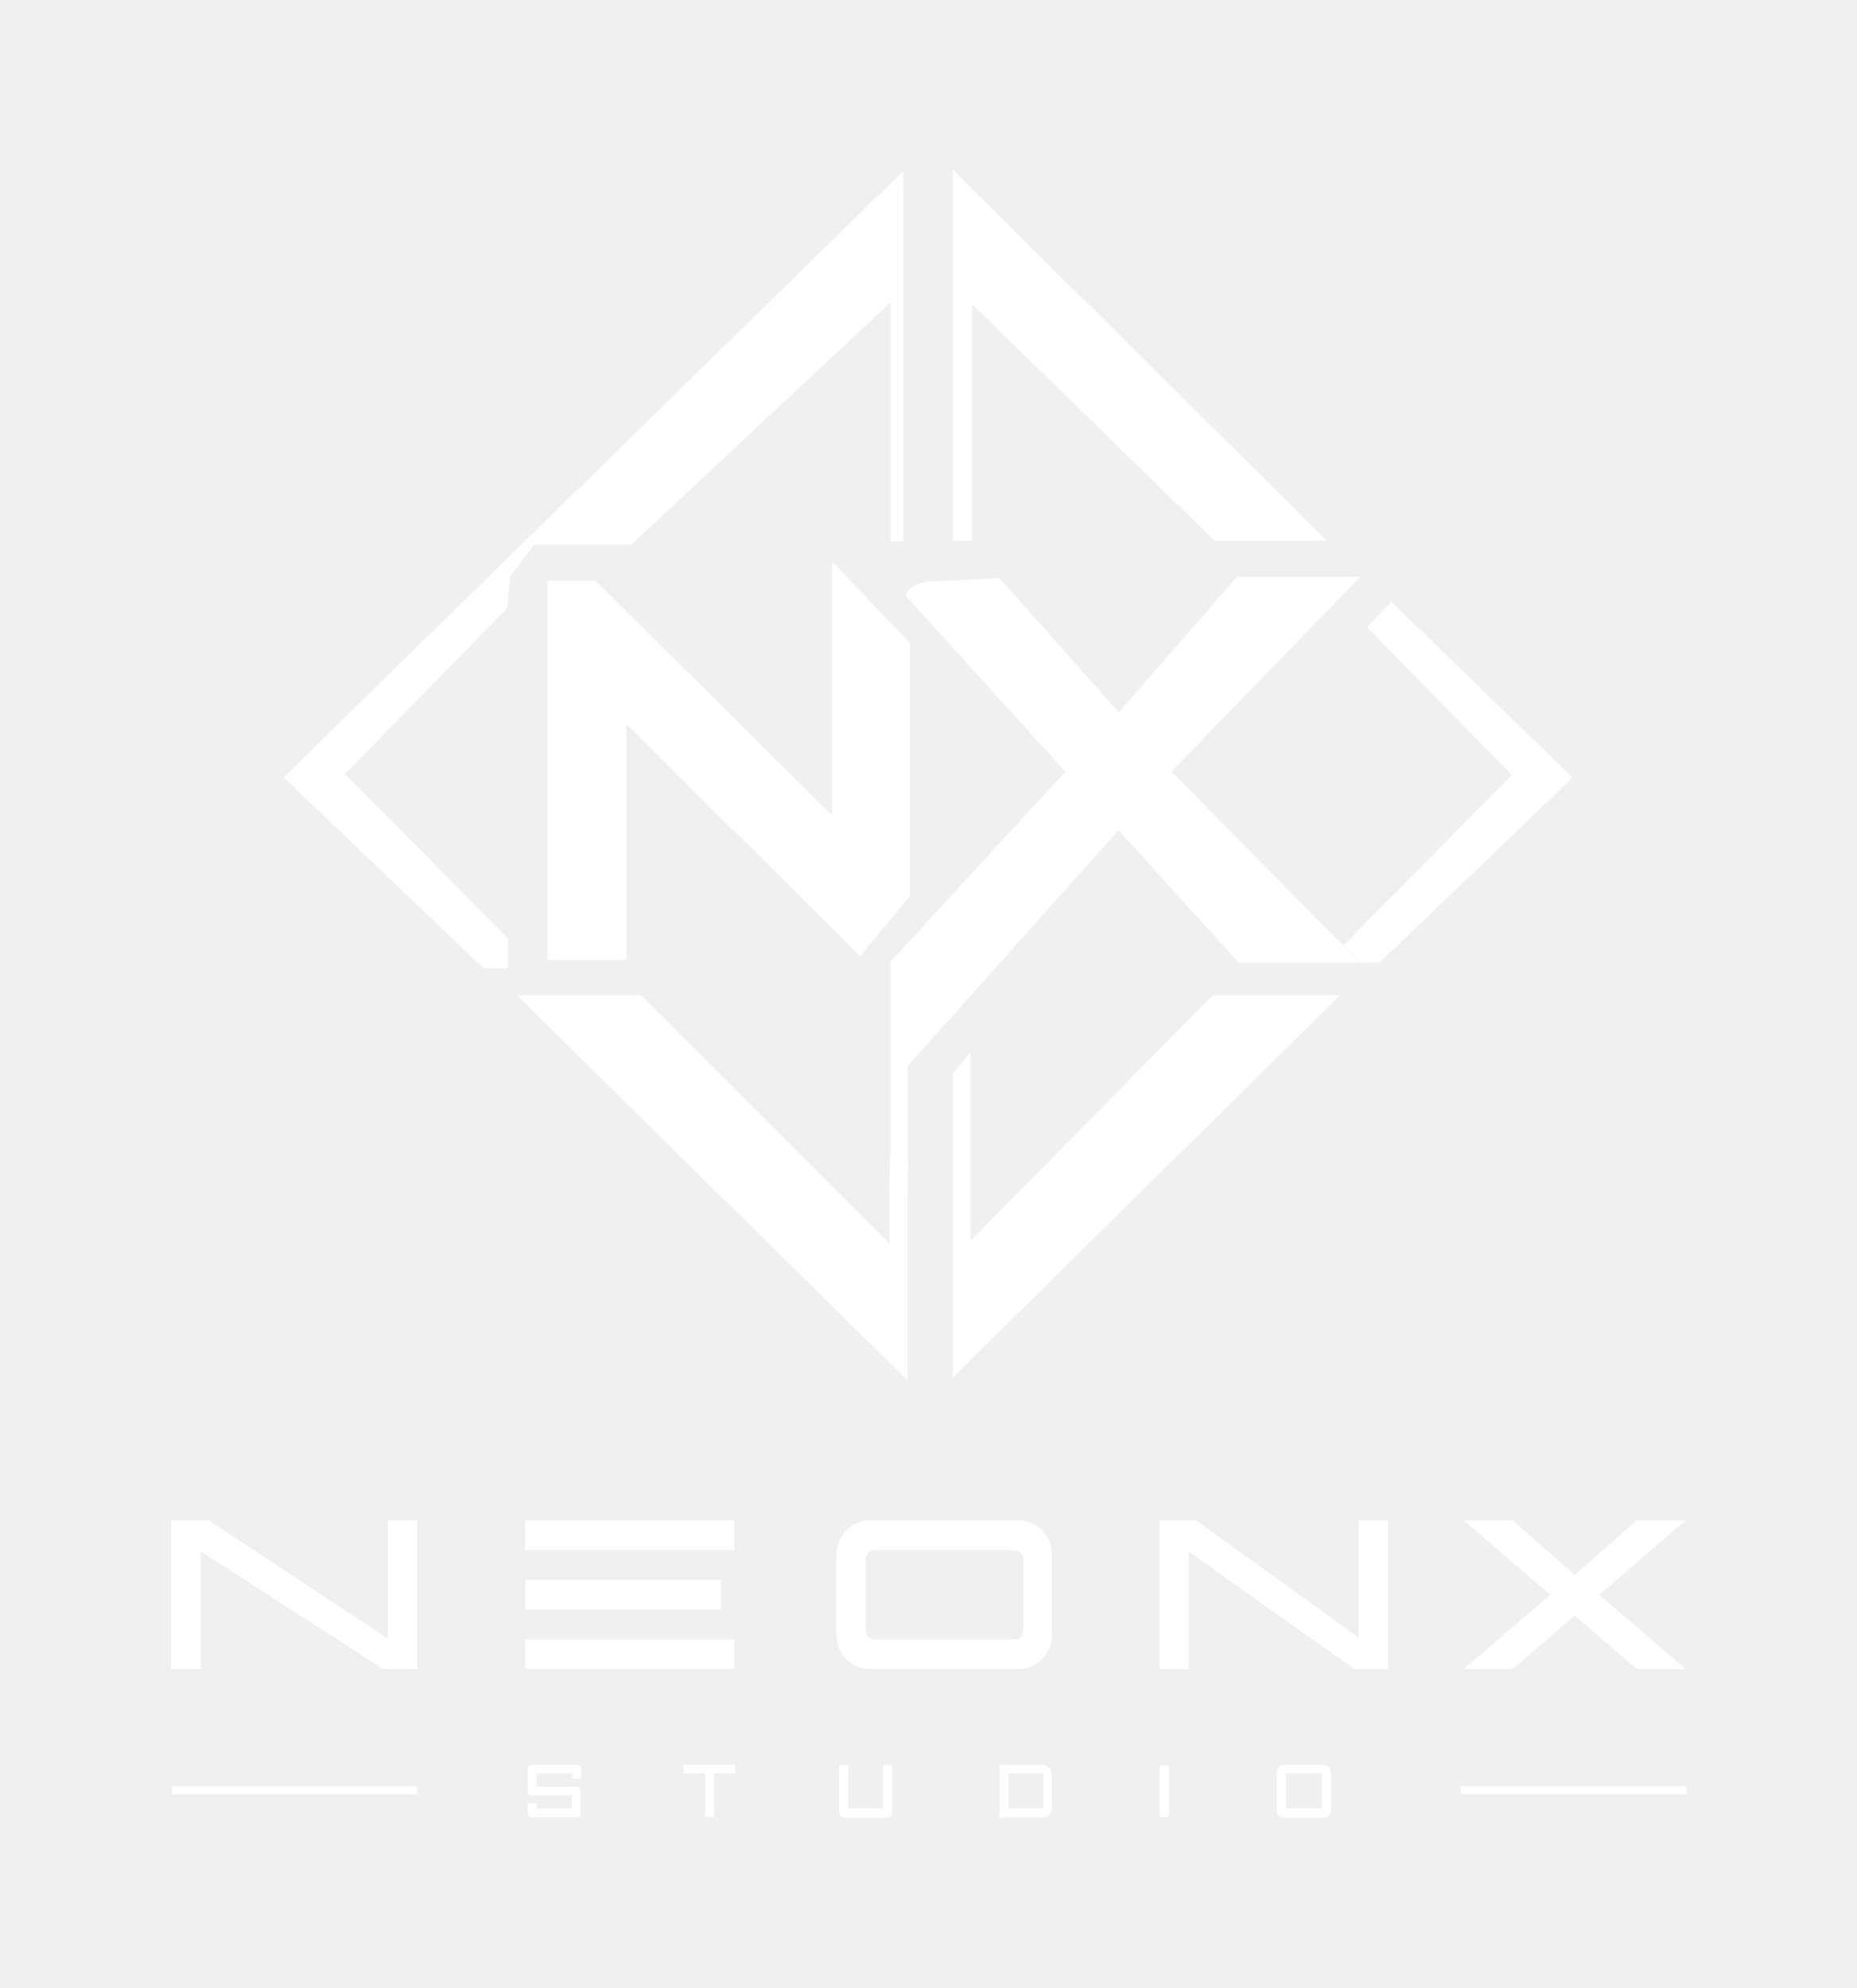
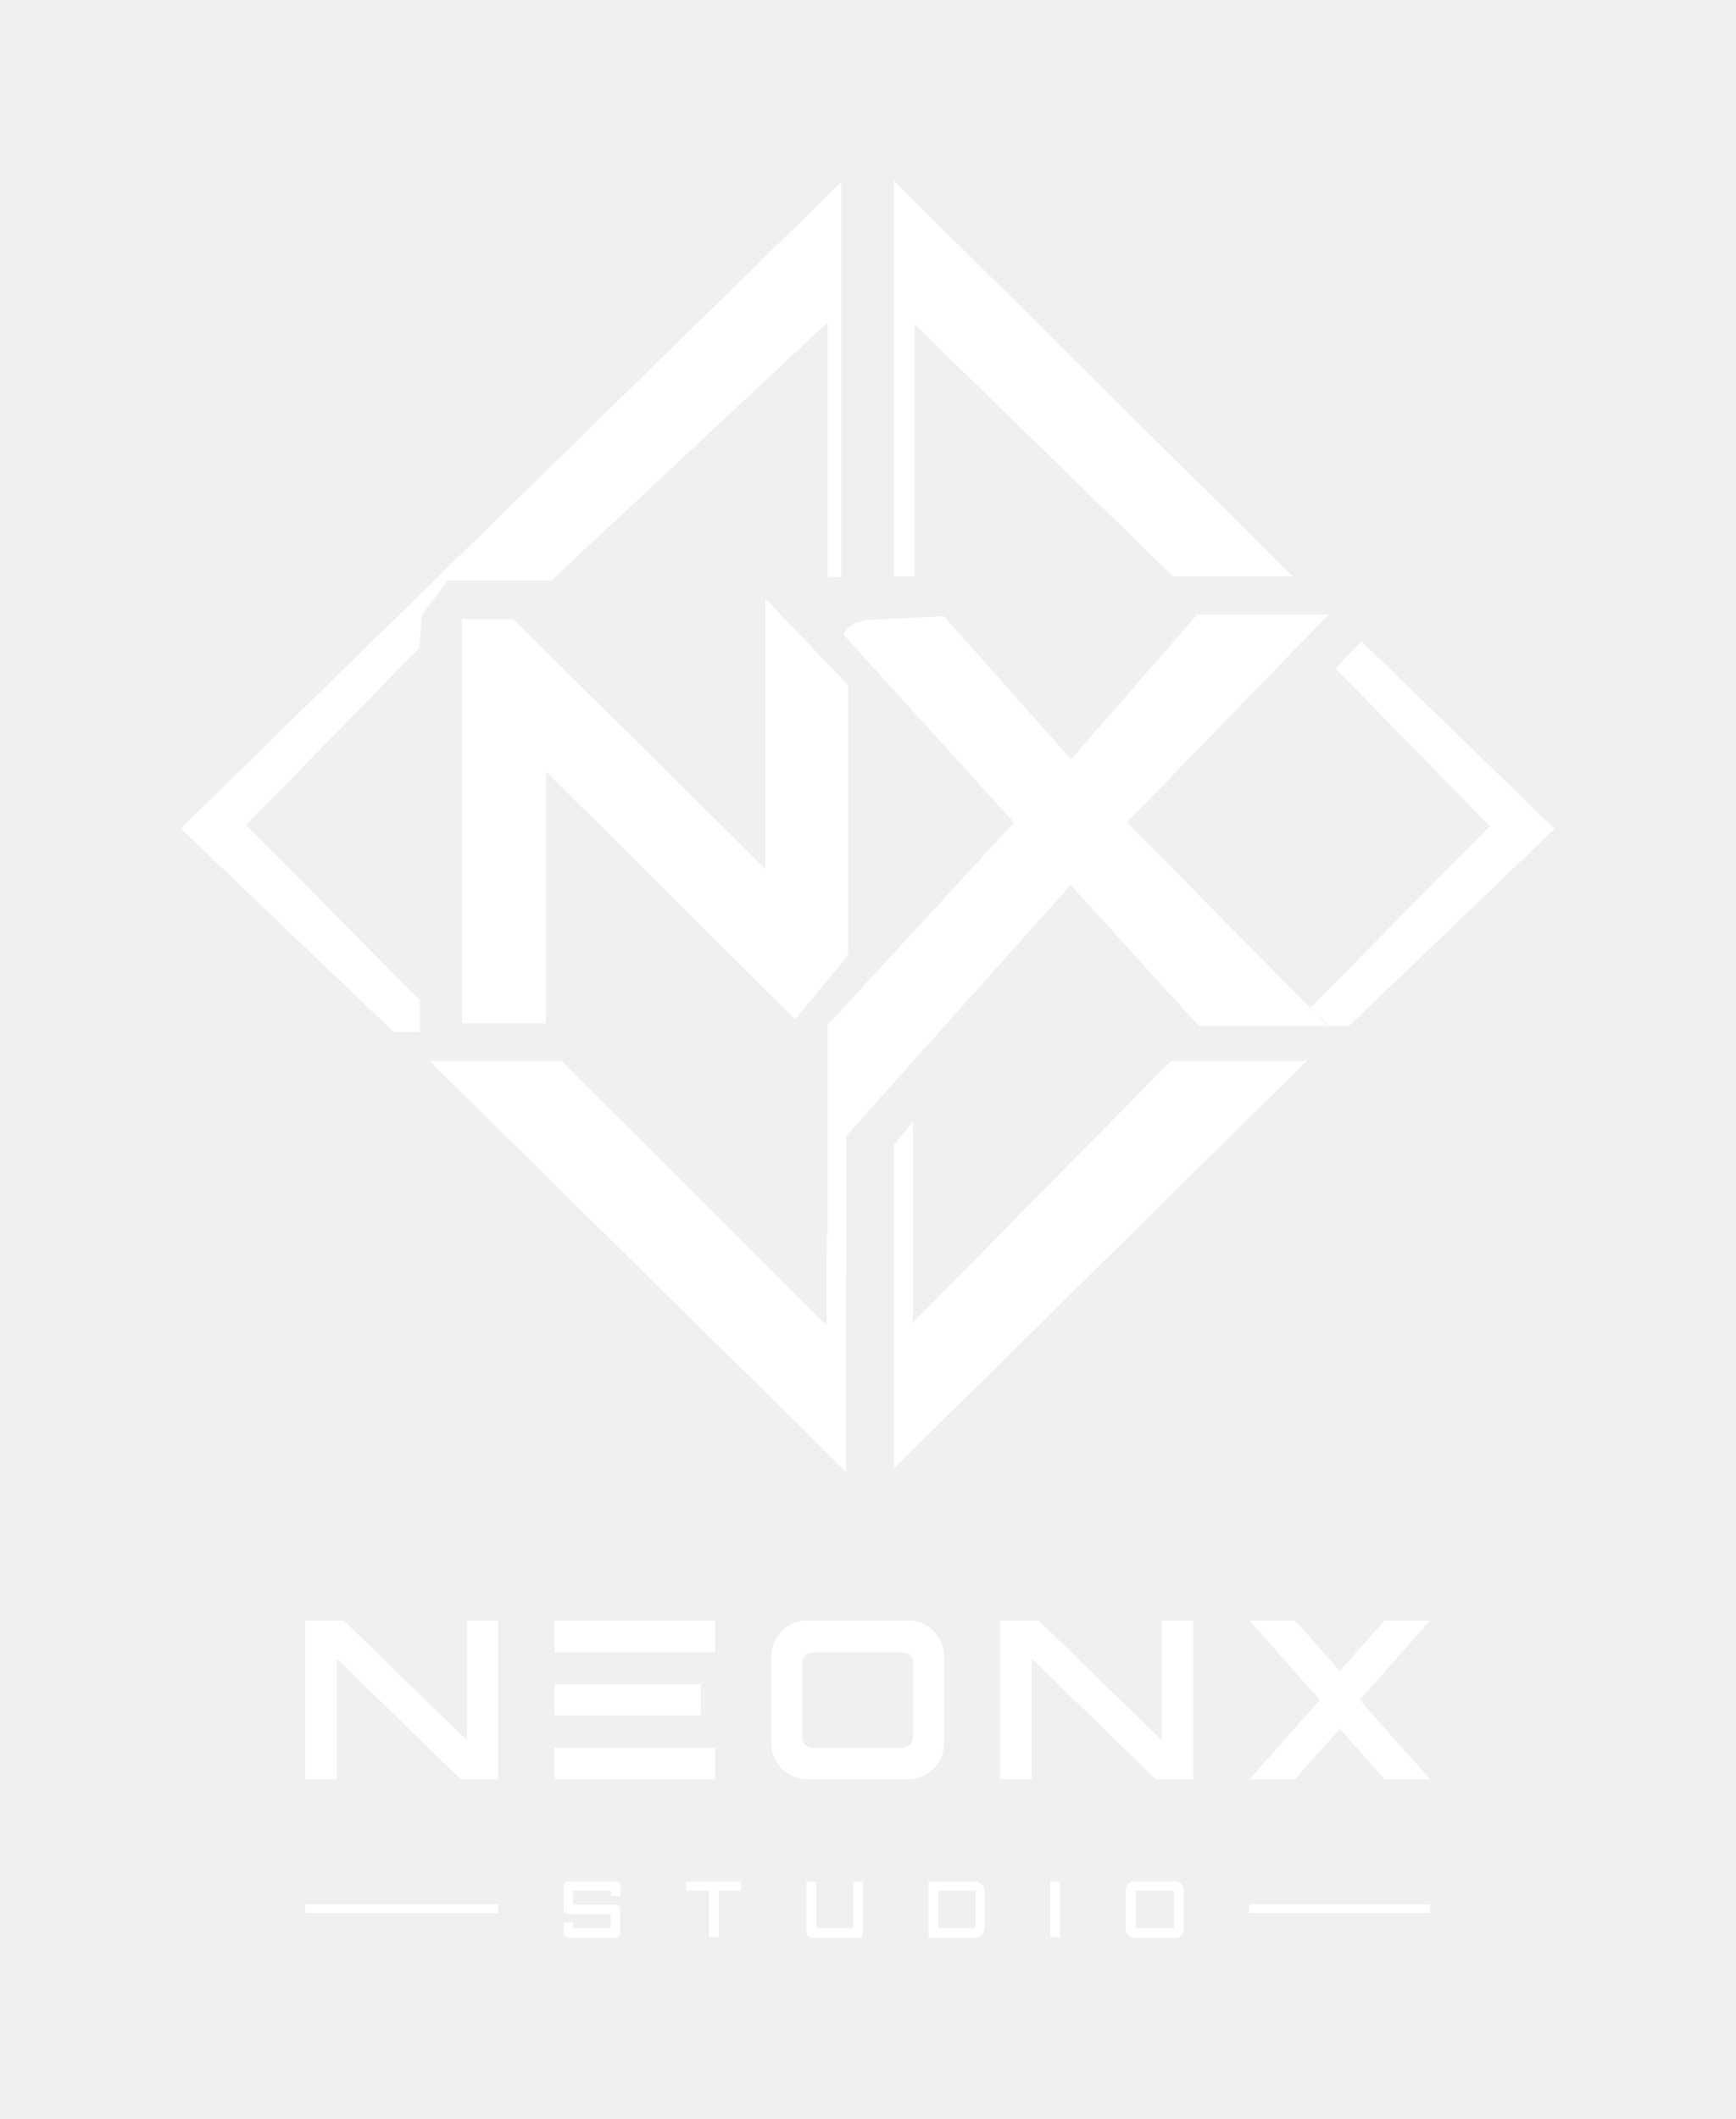
- <svg xmlns="http://www.w3.org/2000/svg" width="985" height="1055" viewBox="0 0 985 1055">
+ <svg xmlns="http://www.w3.org/2000/svg" width="864" height="1055" viewBox="0 0 864 1055">
  <defs>
    <linearGradient id="seam" x1="0" y1="686" x2="0" y2="704" gradientUnits="userSpaceOnUse">
      <stop offset="0" stop-color="#FFFFFF" />
      <stop offset="1" stop-color="#FFFFFF" />
    </linearGradient>
  </defs>
-   <g transform="translate(150.50 90.00) scale(1) translate(-285 -161)">
+   <g transform="translate(90.00 90.00) scale(1) translate(-285 -161)">
    <g fill="#FFFFFF">
      <path d="M640 161V358H650.3V232.4L779 358H838.6Z" />
      <path d="M872.8 390.3L968.9 483.7L866.6 581.8H856.6L847.4 572.7L936.7 482.3L859.9 403.8Z" />
      <path d="M778 599.2L649.5 729.5V629.4L640 641V802.1L845.5 599.2Z" />
      <path d="M791 377L728.2 449L699.7 480.6L607 581.4V692.6H616.2V636.7L728 511.6L756.5 480L856.4 377Z" />
    </g>
    <g fill="#FFFFFF">
      <path d="M613.8 161.7L285 483.5L391 584.8H404V568.9L317.5 481.8L403.7 393.6L405.1 377.2L417.9 360H469.5L607 231.5V358.2H613.8Z" />
      <path d="M408.8 599.2L616.1 803.6V697H606.5V730.9L474.6 599.2Z" />
      <path d="M425 379.2H450.5L576 503.7V369L617.2 412.1V546.6L590.9 578.5L466.8 455.1V580.5H425Z" />
      <path d="M664.9 377.8L627.3 379.6Q617.6 380.6 615 387.1L791.8 581.8H856.1L756.1 480.5Z" />
    </g>
    <rect x="606.6" y="686" width="9.6" height="18" fill="url(#seam)" />
  </g>
-   <g transform="translate(90.00 806.00) scale(0.99876) translate(-223 -876)">
+   <g transform="translate(152.00 806.00) scale(1) translate(-347 -876)">
    <g fill="#FFFFFF">
-       <path d="M223.8 876.8H243.6L339 939.6V876.8H354.6V955.9H336.6L239.6 893.4V955.9H223.8Z" />
-       <path d="M412 876.8H523V892.7H412ZM412 908.5H515.9V924.1H412ZM412 940.1H523V955.9H412Z" />
-       <path fill-rule="evenodd" d="M595.3 876.8H673.8A18 18 0 0 1 691.8 894.8V937.9A18 18 0 0 1 673.8 955.9H595.3A18 18 0 0 1 577.3 937.9V894.8A18 18 0 0 1 595.3 876.8ZM597.7 892.7A5 5 0 0 0 592.7 897.7V935.1A5 5 0 0 0 597.7 940.1H671.6A5 5 0 0 0 676.6 935.1V897.7A5 5 0 0 0 671.6 892.7Z" />
-       <path d="M749 876.8H768.2L854.7 939V876.8H870.3V955.9H852.5L764.4 893.4V955.9H749Z" />
-       <path fill="#FFFFFF" d="M910.5 876.8L956.5 916.4L910.5 955.9H936.5L969.5 927.4L1002.5 955.9H1028.5L982.5 916.4L1028.5 876.8H1002.5L969.5 905.9L936.5 876.8Z" />
-       <rect x="224.1" y="1018.1" width="130.3" height="4.3" />
-       <rect x="909" y="1018.1" width="119.9" height="4.3" />
+       <path d="M347 876.8H366.1L427.4 936.5V876.8H443V955.9H424.4L362.6 895.7V955.9H347Z" />
+       <path d="M471 876.8H551V892.7H471ZM471 908.5H543.9V924.1H471ZM471 940.1H551V955.9H471Z" />
+       <path fill-rule="evenodd" d="M597 876.8H647A18 18 0 0 1 665 894.8V937.9A18 18 0 0 1 647 955.9H597A18 18 0 0 1 579 937.9V894.8A18 18 0 0 1 597 876.8ZM599.4 892.7A5 5 0 0 0 594.4 897.7V935.1A5 5 0 0 0 599.4 940.1H644.6A5 5 0 0 0 649.6 935.1V897.7A5 5 0 0 0 644.6 892.7Z" />
+       <path d="M693 876.8H712.1L773.4 936.5V876.8H789V955.9H770.4L708.6 895.7V955.9H693Z" />
+       <path fill="#FFFFFF" d="M817 876.8L852.1 916.4L817 955.9H839.7L862 930.7L884.3 955.9H907L871.9 916.4L907 876.8H884.3L862 902L839.7 876.8Z" />
+       <rect x="347" y="1018.1" width="96" height="4.3" />
+       <rect x="817" y="1018.1" width="90" height="4.3" />
      <g fill="none" stroke="#FFFFFF" stroke-width="4.7" stroke-linejoin="round">
-         <path d="M439.2 1014.1V1009.05H415.6V1020.7H439V1032.3H415.6V1027.2" />
-         <path stroke-width="4.9" d="M581.2 1006.8V1032.35H604.4V1006.8" />
+         <g transform="translate(62.39 0)">
+           <path d="M439.2 1014.1V1009.05H415.6V1020.7H439V1032.3H415.6V1027.2" />
+         </g>
+         <g transform="translate(17.78 0)">
+           <path stroke-width="4.9" d="M581.2 1006.8V1032.35H604.4V1006.8" />
+         </g>
      </g>
-       <path d="M496.1 1006.7H523.4V1011.3H512.35V1034.5H507.55V1011.3H496.1Z" />
-       <path fill-rule="evenodd" d="M663.85 1006.8H686.8A5 5 0 0 1 691.8 1011.8V1029.7A5 5 0 0 1 686.8 1034.7H663.85ZM668.7 1011.3V1029.9H687.25V1011.3Z" />
-       <rect x="749" y="1006.9" width="4.9" height="27.6" />
-       <path fill-rule="evenodd" d="M815.3 1006.75H835.8A4.2 4.2 0 0 1 840.05 1010.95V1030.6A4.2 4.2 0 0 1 835.8 1034.8H815.3A4.2 4.2 0 0 1 811.1 1030.6V1010.95A4.2 4.2 0 0 1 815.3 1006.75ZM816.05 1011.3V1029.9H835.15V1011.3Z" />
+       <g transform="translate(40.49 0)">
+         <path d="M496.1 1006.7H523.4V1011.3H512.35V1034.5H507.55V1011.3H496.1Z" />
+       </g>
+       <g transform="translate(-6.58 0)">
+         <path fill-rule="evenodd" d="M663.85 1006.8H686.8A5 5 0 0 1 691.8 1011.8V1029.7A5 5 0 0 1 686.8 1034.7H663.85ZM668.7 1011.3V1029.9H687.25V1011.3Z" />
+       </g>
+       <g transform="translate(-31.14 0)">
+         <rect x="749" y="1006.9" width="4.9" height="27.6" />
+       </g>
+       <g transform="translate(-55.69 0)">
+         <path fill-rule="evenodd" d="M815.3 1006.75H835.8A4.2 4.2 0 0 1 840.05 1010.95V1030.6A4.2 4.2 0 0 1 835.8 1034.8H815.3A4.2 4.2 0 0 1 811.1 1030.6V1010.95A4.2 4.2 0 0 1 815.3 1006.75ZM816.05 1011.3V1029.9H835.15V1011.3Z" />
+       </g>
    </g>
  </g>
</svg>
